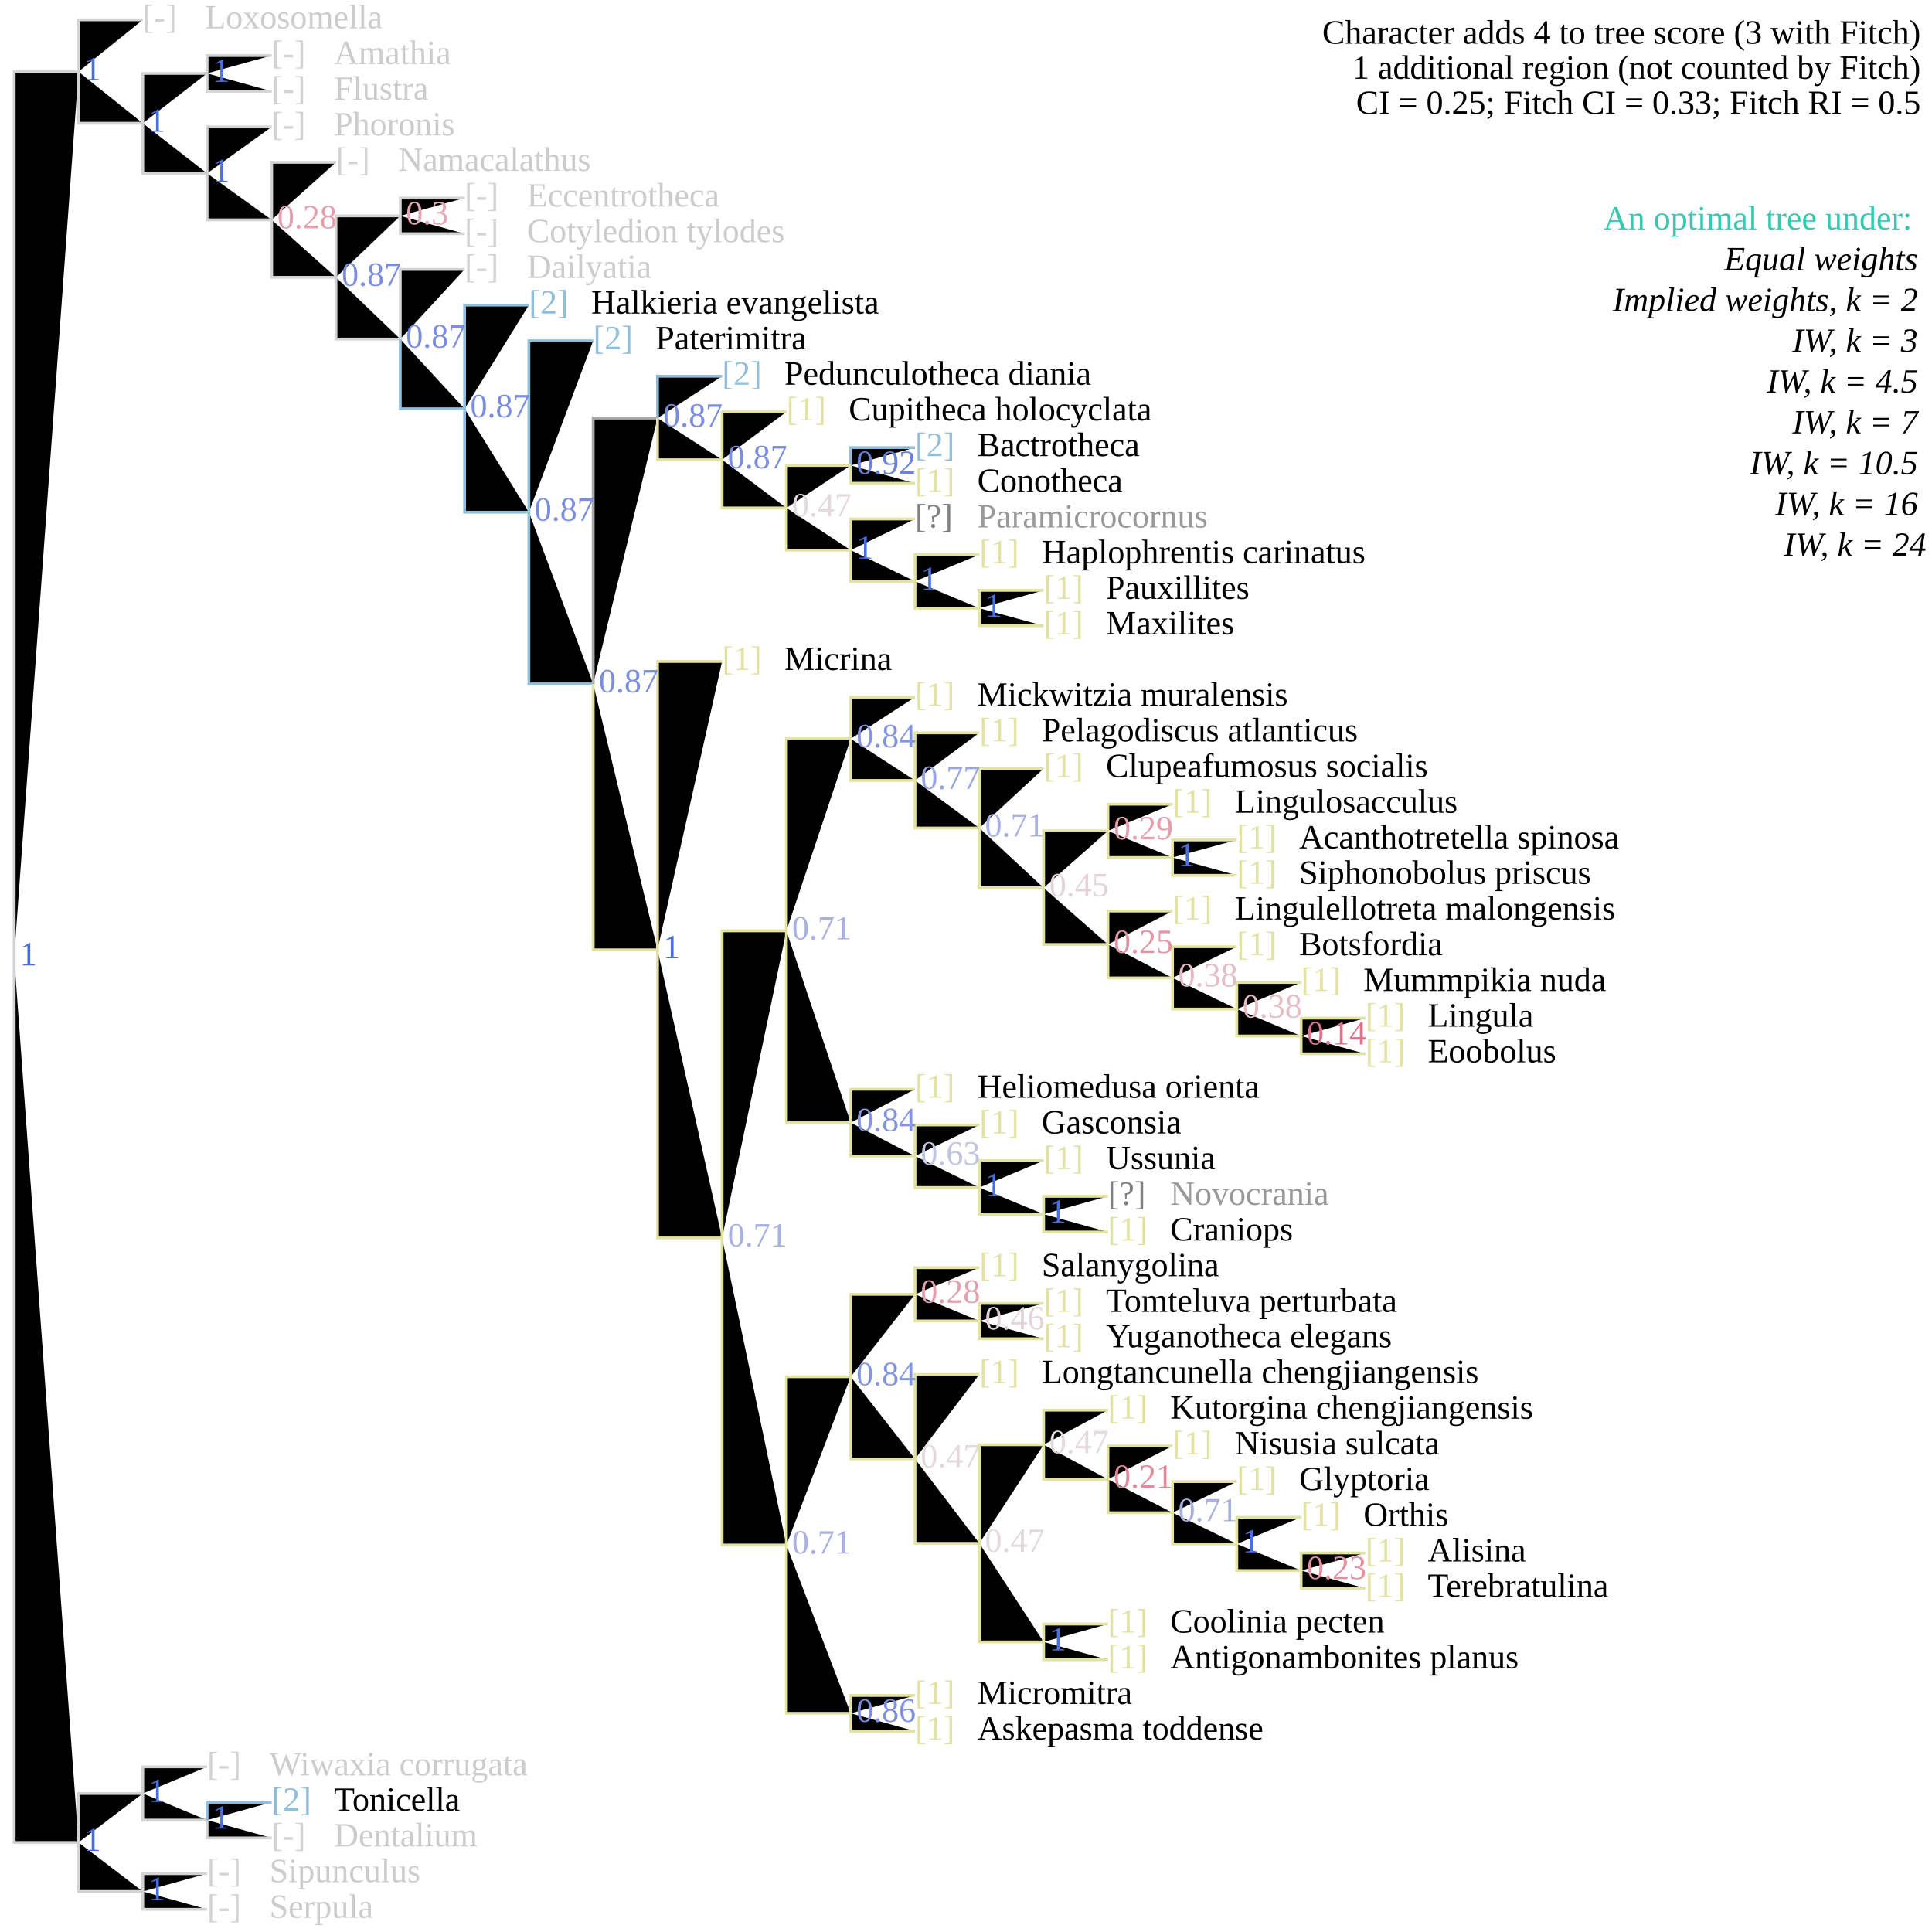
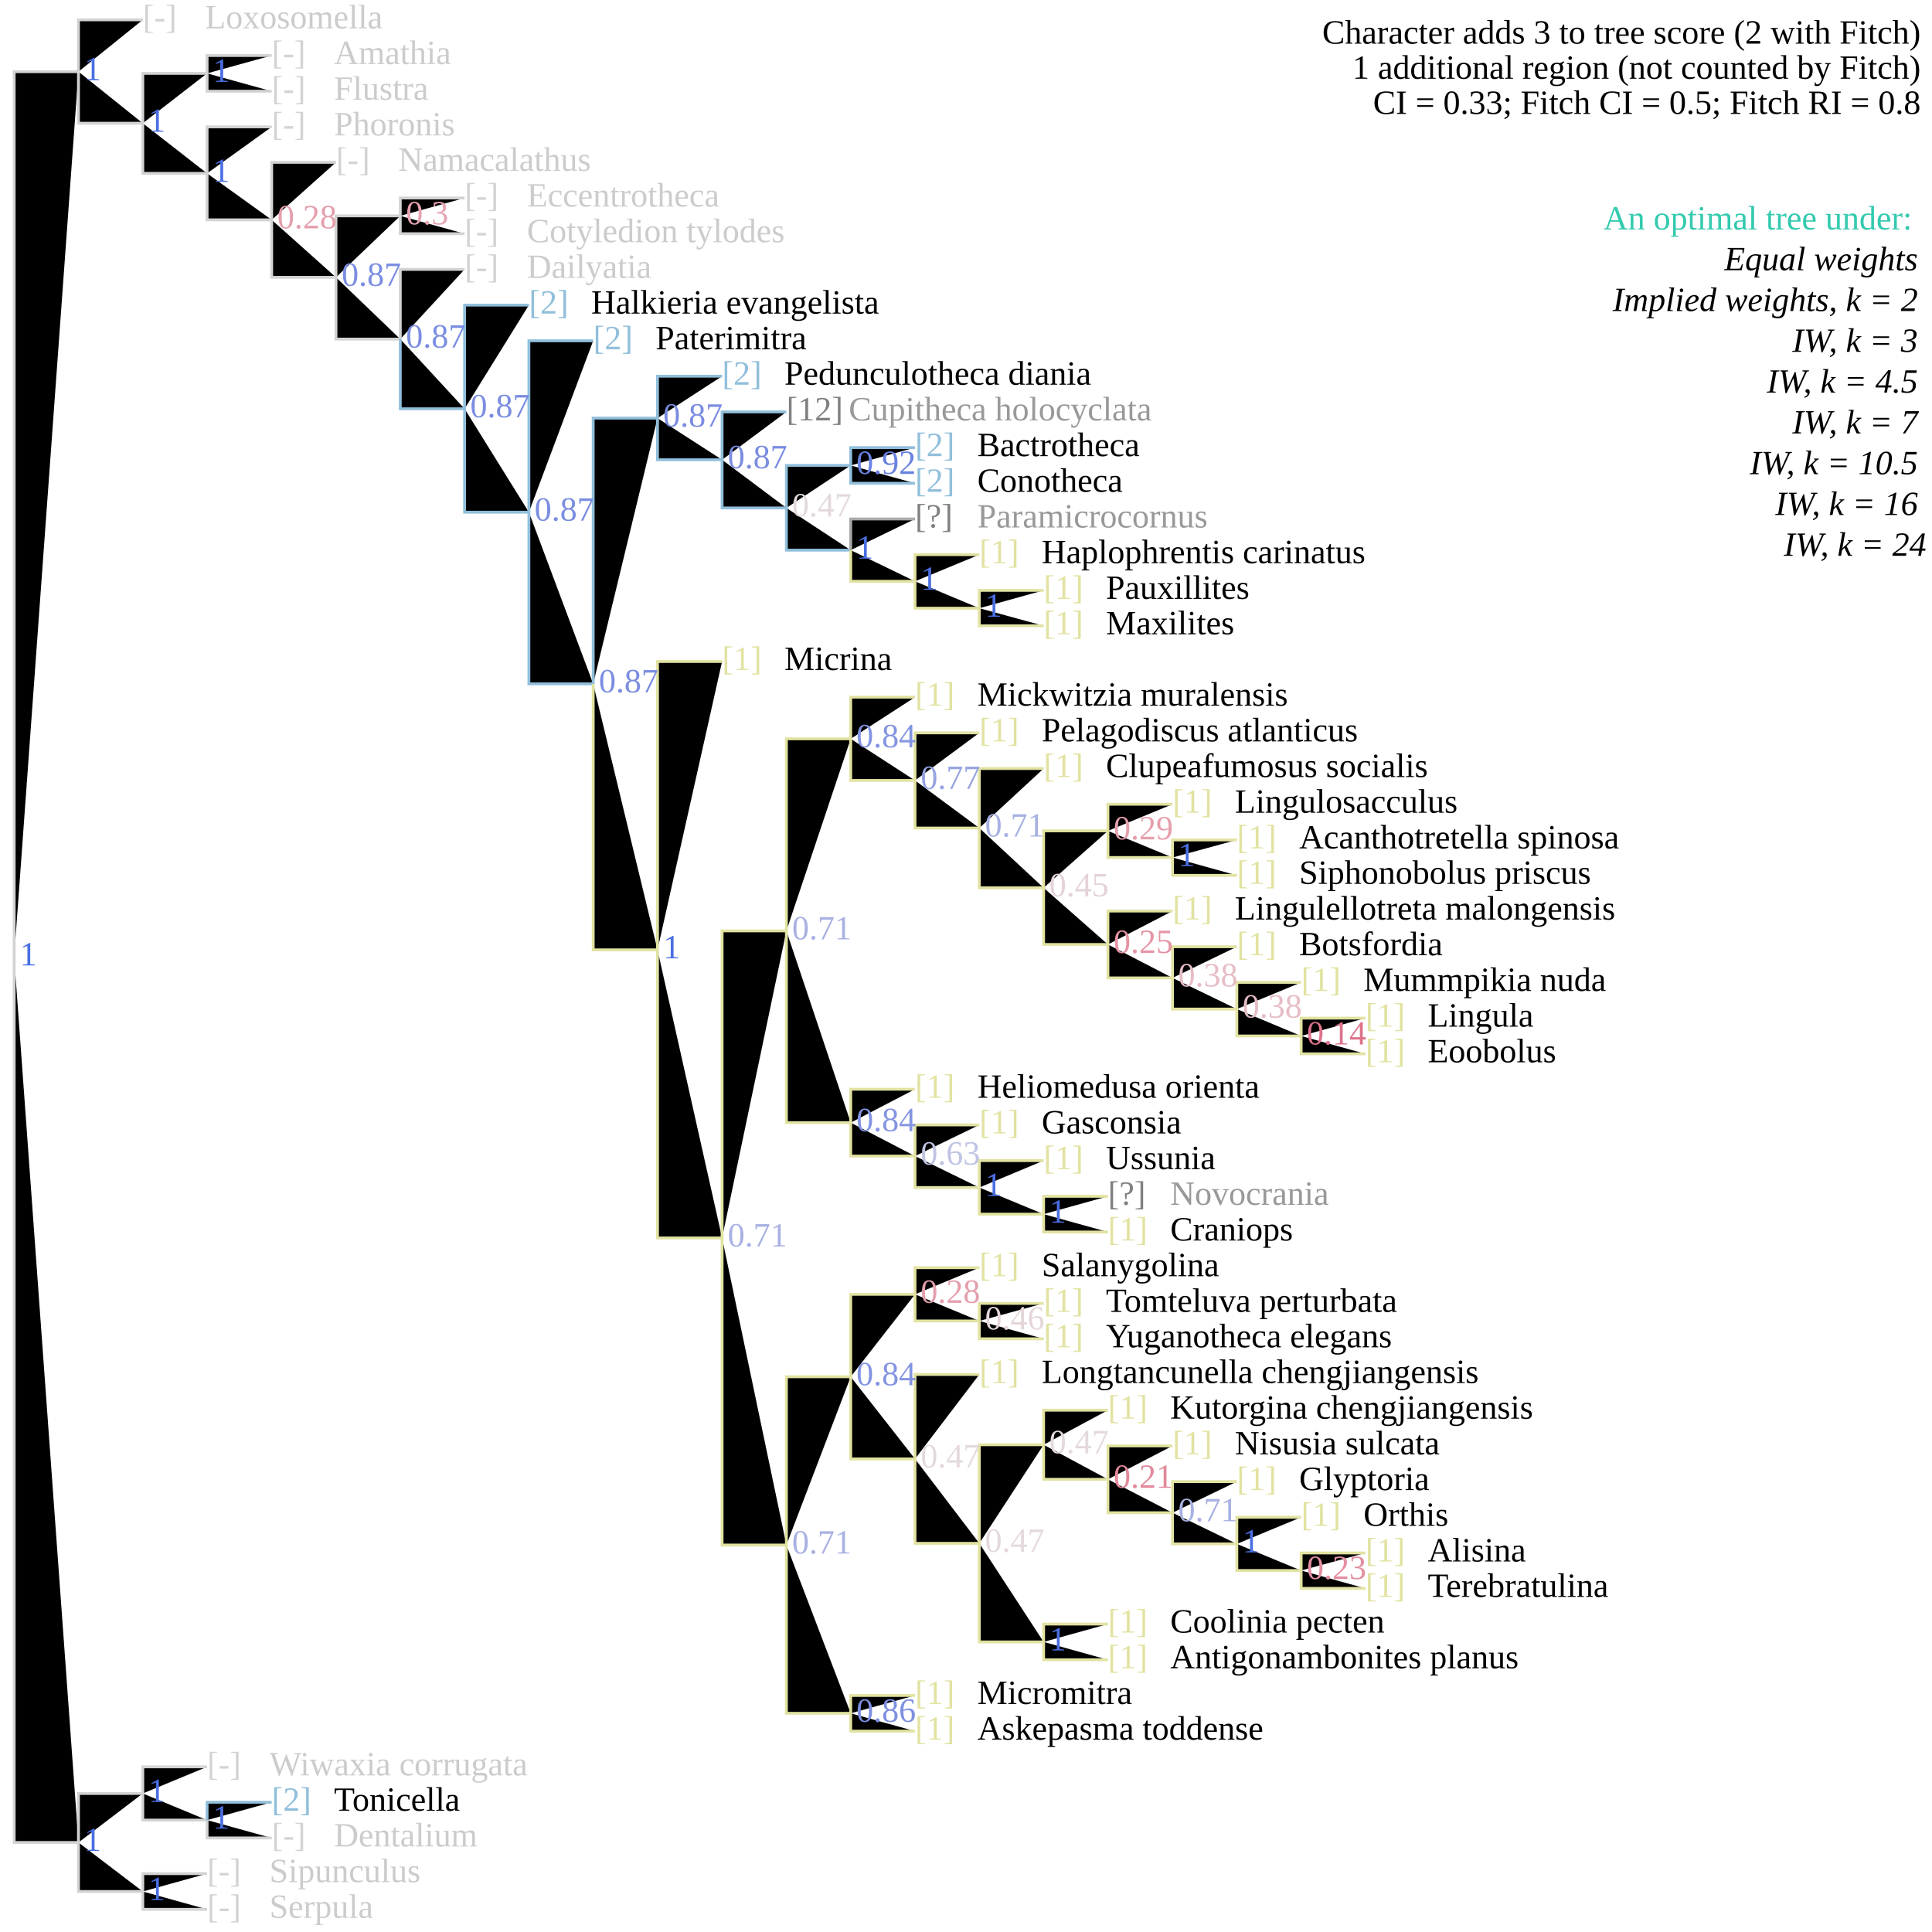
<svg xmlns="http://www.w3.org/2000/svg" version="1.1" width="682" height="682" class="tree" data-char="71">
-   <text x="678" y="15.4" text-anchor="end" class="stepsLabel">Character adds <tspan class="score">4</tspan> to tree score (<tspan class="score fitch">3</tspan> with Fitch)</text>
+   <text x="678" y="15.4" text-anchor="end" class="stepsLabel">Character adds <tspan class="score">3</tspan> to tree score (<tspan class="score fitch">2</tspan> with Fitch)</text>
  <text x="678" y="27.8" text-anchor="end" class="stepsLabel">
    <tspan class="score">1</tspan> additional region (not counted by Fitch)</text>
-   <text x="678" y="40.2" text-anchor="end" class="stepsLabel">CI = 0.25; Fitch CI = 0.33; Fitch RI = 0.5</text>
+   <text x="678" y="40.2" text-anchor="end" class="stepsLabel">CI = 0.33; Fitch CI = 0.5; Fitch RI = 0.8</text>
  <text x="678" y="65" text-anchor="end" class="stepsLabel">
    <tspan dy="16" fill="#34caaf">An optimal tree under:</tspan>
    <tspan x="680" style="font-style:italic" class="thisAn" dy="1.2em">Equal weights</tspan>
    <tspan x="680" style="font-style:italic" class="notThisAn" dy="1.2em">Implied weights, k = 2</tspan>
    <tspan x="680" style="font-style:italic" class="notThisAn" dy="1.2em">IW, k = 3</tspan>
    <tspan x="680" style="font-style:italic" class="notThisAn" dy="1.2em">IW, k = 4.5</tspan>
    <tspan x="680" style="font-style:italic" class="notThisAn" dy="1.2em">IW, k = 7</tspan>
    <tspan x="680" style="font-style:italic" class="notThisAn" dy="1.2em">IW, k = 10.5</tspan>
    <tspan x="680" style="font-style:italic" class="notThisAn" dy="1.2em">IW, k = 16</tspan>
    <tspan x="680" style="font-style:italic" class="notThisAn" dy="1.2em">IW, k = 24</tspan>
  </text>
  <text x="73.1" y="664.4" fill="lightgrey" class="flag">[-]</text>
  <text x="95.1" y="664.4" fill="#ccc" class="taxonLabel">Sipunculus</text>
  <text x="73.1" y="677" fill="lightgrey" class="flag">[-]</text>
  <text x="95.1" y="677" fill="#ccc" class="taxonLabel">Serpula</text>
  <text x="95.9" y="639.2" fill="#91bfdb" class="flag">[2]</text>
  <text x="117.9" y="639.2" fill="#000" class="taxonLabel">Tonicella</text>
  <text x="95.9" y="651.8" fill="lightgrey" class="flag">[-]</text>
  <text x="117.9" y="651.8" fill="#ccc" class="taxonLabel">Dentalium</text>
  <text x="73.1" y="626.7" fill="lightgrey" class="flag">[-]</text>
  <text x="95.1" y="626.7" fill="#ccc" class="taxonLabel">Wiwaxia corrugata</text>
  <text x="323" y="601.5" fill="#e2e2a2" class="flag">[1]</text>
  <text x="345" y="601.5" fill="#000" class="taxonLabel">Micromitra</text>
  <text x="323" y="614.1" fill="#e2e2a2" class="flag">[1]</text>
  <text x="345" y="614.1" fill="#000" class="taxonLabel">Askepasma toddense</text>
  <text x="391.1" y="576.3" fill="#e2e2a2" class="flag">[1]</text>
  <text x="413.1" y="576.3" fill="#000" class="taxonLabel">Coolinia pecten</text>
  <text x="391.1" y="588.9" fill="#e2e2a2" class="flag">[1]</text>
  <text x="413.1" y="588.9" fill="#000" class="taxonLabel">Antigonambonites planus</text>
  <text x="482" y="551.2" fill="#e2e2a2" class="flag">[1]</text>
  <text x="504" y="551.2" fill="#000" class="taxonLabel">Alisina</text>
  <text x="482" y="563.7" fill="#e2e2a2" class="flag">[1]</text>
  <text x="504" y="563.7" fill="#000" class="taxonLabel">Terebratulina</text>
  <text x="459.3" y="538.6" fill="#e2e2a2" class="flag">[1]</text>
  <text x="481.3" y="538.6" fill="#000" class="taxonLabel">Orthis</text>
  <text x="436.6" y="526" fill="#e2e2a2" class="flag">[1]</text>
  <text x="458.6" y="526" fill="#000" class="taxonLabel">Glyptoria</text>
  <text x="413.9" y="513.4" fill="#e2e2a2" class="flag">[1]</text>
  <text x="435.9" y="513.4" fill="#000" class="taxonLabel">Nisusia sulcata</text>
  <text x="391.1" y="500.8" fill="#e2e2a2" class="flag">[1]</text>
  <text x="413.1" y="500.8" fill="#000" class="taxonLabel">Kutorgina chengjiangensis</text>
  <text x="345.7" y="488.2" fill="#e2e2a2" class="flag">[1]</text>
  <text x="367.7" y="488.2" fill="#000" class="taxonLabel">Longtancunella chengjiangensis</text>
  <text x="368.4" y="463.1" fill="#e2e2a2" class="flag">[1]</text>
  <text x="390.4" y="463.1" fill="#000" class="taxonLabel">Tomteluva perturbata</text>
  <text x="368.4" y="475.6" fill="#e2e2a2" class="flag">[1]</text>
  <text x="390.4" y="475.6" fill="#000" class="taxonLabel">Yuganotheca elegans</text>
  <text x="345.7" y="450.5" fill="#e2e2a2" class="flag">[1]</text>
  <text x="367.7" y="450.5" fill="#000" class="taxonLabel">Salanygolina</text>
  <text x="391.1" y="425.3" fill="grey" class="flag">[?]</text>
  <text x="413.1" y="425.3" fill="#999" class="taxonLabel">Novocrania</text>
  <text x="391.1" y="437.9" fill="#e2e2a2" class="flag">[1]</text>
  <text x="413.1" y="437.9" fill="#000" class="taxonLabel">Craniops</text>
  <text x="368.4" y="412.7" fill="#e2e2a2" class="flag">[1]</text>
  <text x="390.4" y="412.7" fill="#000" class="taxonLabel">Ussunia</text>
  <text x="345.7" y="400.1" fill="#e2e2a2" class="flag">[1]</text>
  <text x="367.7" y="400.1" fill="#000" class="taxonLabel">Gasconsia</text>
  <text x="323" y="387.5" fill="#e2e2a2" class="flag">[1]</text>
  <text x="345" y="387.5" fill="#000" class="taxonLabel">Heliomedusa orienta</text>
  <text x="482" y="362.4" fill="#e2e2a2" class="flag">[1]</text>
  <text x="504" y="362.4" fill="#000" class="taxonLabel">Lingula</text>
  <text x="482" y="375" fill="#e2e2a2" class="flag">[1]</text>
  <text x="504" y="375" fill="#000" class="taxonLabel">Eoobolus</text>
  <text x="459.3" y="349.8" fill="#e2e2a2" class="flag">[1]</text>
  <text x="481.3" y="349.8" fill="#000" class="taxonLabel">Mummpikia nuda</text>
  <text x="436.6" y="337.2" fill="#e2e2a2" class="flag">[1]</text>
  <text x="458.6" y="337.2" fill="#000" class="taxonLabel">Botsfordia</text>
  <text x="413.9" y="324.6" fill="#e2e2a2" class="flag">[1]</text>
  <text x="435.9" y="324.6" fill="#000" class="taxonLabel">Lingulellotreta malongensis</text>
  <text x="436.6" y="299.5" fill="#e2e2a2" class="flag">[1]</text>
  <text x="458.6" y="299.5" fill="#000" class="taxonLabel">Acanthotretella spinosa</text>
  <text x="436.6" y="312" fill="#e2e2a2" class="flag">[1]</text>
  <text x="458.6" y="312" fill="#000" class="taxonLabel">Siphonobolus priscus</text>
  <text x="413.9" y="286.9" fill="#e2e2a2" class="flag">[1]</text>
  <text x="435.9" y="286.9" fill="#000" class="taxonLabel">Lingulosacculus</text>
  <text x="368.4" y="274.3" fill="#e2e2a2" class="flag">[1]</text>
  <text x="390.4" y="274.3" fill="#000" class="taxonLabel">Clupeafumosus socialis</text>
  <text x="345.7" y="261.7" fill="#e2e2a2" class="flag">[1]</text>
  <text x="367.7" y="261.7" fill="#000" class="taxonLabel">Pelagodiscus atlanticus</text>
  <text x="323" y="249.1" fill="#e2e2a2" class="flag">[1]</text>
  <text x="345" y="249.1" fill="#000" class="taxonLabel">Mickwitzia muralensis</text>
  <text x="254.9" y="236.5" fill="#e2e2a2" class="flag">[1]</text>
  <text x="276.9" y="236.5" fill="#000" class="taxonLabel">Micrina</text>
  <text x="368.4" y="211.4" fill="#e2e2a2" class="flag">[1]</text>
  <text x="390.4" y="211.4" fill="#000" class="taxonLabel">Pauxillites</text>
  <text x="368.4" y="223.9" fill="#e2e2a2" class="flag">[1]</text>
  <text x="390.4" y="223.9" fill="#000" class="taxonLabel">Maxilites</text>
  <text x="345.7" y="198.8" fill="#e2e2a2" class="flag">[1]</text>
  <text x="367.7" y="198.8" fill="#000" class="taxonLabel">Haplophrentis carinatus</text>
  <text x="323" y="186.2" fill="grey" class="flag">[?]</text>
  <text x="345" y="186.2" fill="#999" class="taxonLabel">Paramicrocornus</text>
  <text x="323" y="161" fill="#91bfdb" class="flag">[2]</text>
  <text x="345" y="161" fill="#000" class="taxonLabel">Bactrotheca</text>
-   <text x="323" y="173.6" fill="#e2e2a2" class="flag">[1]</text>
+   <text x="323" y="173.6" fill="#91bfdb" class="flag">[2]</text>
  <text x="345" y="173.6" fill="#000" class="taxonLabel">Conotheca</text>
-   <text x="277.6" y="148.4" fill="#e2e2a2" class="flag">[1]</text>
-   <text x="299.6" y="148.4" fill="#000" class="taxonLabel">Cupitheca holocyclata</text>
+   <text x="277.6" y="148.4" fill="grey" class="flag">[12]</text>
+   <text x="299.6" y="148.4" fill="#999" class="taxonLabel">Cupitheca holocyclata</text>
  <text x="254.9" y="135.8" fill="#91bfdb" class="flag">[2]</text>
  <text x="276.9" y="135.8" fill="#000" class="taxonLabel">Pedunculotheca diania</text>
  <text x="209.4" y="123.3" fill="#91bfdb" class="flag">[2]</text>
  <text x="231.4" y="123.3" fill="#000" class="taxonLabel">Paterimitra</text>
  <text x="186.7" y="110.7" fill="#91bfdb" class="flag">[2]</text>
  <text x="208.7" y="110.7" fill="#000" class="taxonLabel">Halkieria evangelista</text>
  <text x="164" y="98.1" fill="lightgrey" class="flag">[-]</text>
  <text x="186" y="98.1" fill="#ccc" class="taxonLabel">Dailyatia</text>
  <text x="164" y="72.9" fill="lightgrey" class="flag">[-]</text>
  <text x="186" y="72.9" fill="#ccc" class="taxonLabel">Eccentrotheca</text>
  <text x="164" y="85.5" fill="lightgrey" class="flag">[-]</text>
  <text x="186" y="85.5" fill="#ccc" class="taxonLabel">Cotyledion tylodes</text>
  <text x="118.6" y="60.3" fill="lightgrey" class="flag">[-]</text>
  <text x="140.6" y="60.3" fill="#ccc" class="taxonLabel">Namacalathus</text>
  <text x="95.9" y="47.8" fill="lightgrey" class="flag">[-]</text>
  <text x="117.9" y="47.8" fill="#ccc" class="taxonLabel">Phoronis</text>
  <text x="95.9" y="22.6" fill="lightgrey" class="flag">[-]</text>
  <text x="117.9" y="22.6" fill="#ccc" class="taxonLabel">Amathia</text>
  <text x="95.9" y="35.2" fill="lightgrey" class="flag">[-]</text>
  <text x="117.9" y="35.2" fill="#ccc" class="taxonLabel">Flustra</text>
  <text x="50.4" y="10" fill="lightgrey" class="flag">[-]</text>
  <text x="72.4" y="10" fill="#ccc" class="taxonLabel">Loxosomella</text>
  <path d="M5,337.8V25.3H27.7M27.7,25.3V7H50.4M27.7,25.3V43.5H50.4M50.4,43.5V25.9H73.1M73.1,25.9V19.6H95.9M73.1,25.9V32.2H95.9M50.4,43.5V61.2H73.1M73.1,61.2V44.8H95.9M73.1,61.2V77.6H95.9M95.9,77.6V57.3H118.6M95.9,77.6V97.9H118.6M118.6,97.9V76.2H141.3M141.3,76.2V69.9H164M141.3,76.2V82.5H164M118.6,97.9V119.7H141.3M141.3,119.7V95.1H164M5,337.8V650.4H27.7M27.7,650.4V633.1H50.4M50.4,633.1V623.7H73.1M50.4,633.1V642.5H73.1M73.1,642.5V648.8H95.9M27.7,650.4V667.7H50.4M50.4,667.7V661.4H73.1M50.4,667.7V674H73.1" stroke="lightgrey" class="inapplicable" />
-   <path d="M141.3,119.7V144.3H164M164,144.3V107.7H186.7M164,144.3V180.8H186.7M186.7,180.8V120.3H209.4M186.7,180.8V241.4H209.4M232.1,147.6V132.8H254.9M300.3,164.3V158H323M73.1,642.5V636.2H95.9" stroke="#91bfdb" />
-   <path d="M209.4,241.4V147.6H232.1" stroke="darkgrey" />
-   <path d="M232.1,147.6V162.3H254.9M254.9,162.3V145.4H277.6M254.9,162.3V179.3H277.6M277.6,179.3V164.3H300.3M300.3,164.3V170.6H323M277.6,179.3V194.2H300.3M300.3,194.2V183.2H323M300.3,194.2V205.2H323M323,205.2V195.8H345.7M323,205.2V214.7H345.7M345.7,214.7V208.4H368.4M345.7,214.7V220.9H368.4M209.4,241.4V335.3H232.1M232.1,335.3V233.5H254.9M232.1,335.3V437H254.9M254.9,437V328.6H277.6M277.6,328.6V260.8H300.3M300.3,260.8V246.1H323M300.3,260.8V275.5H323M323,275.5V258.7H345.7M323,275.5V292.3H345.7M345.7,292.3V271.3H368.4M345.7,292.3V313.4H368.4M368.4,313.4V293.3H391.1M391.1,293.3V283.9H413.9M391.1,293.3V302.7H413.9M413.9,302.7V296.5H436.6M413.9,302.7V309H436.6M368.4,313.4V333.4H391.1M391.1,333.4V321.6H413.9M391.1,333.4V345.2H413.9M413.9,345.2V334.2H436.6M413.9,345.2V356.2H436.6M436.6,356.2V346.8H459.3M436.6,356.2V365.7H459.3M459.3,365.7V359.4H482M459.3,365.7V372H482M277.6,328.6V396.3H300.3M300.3,396.3V384.5H323M300.3,396.3V408.1H323M323,408.1V397.1H345.7M323,408.1V419.2H345.7M345.7,419.2V409.7H368.4M345.7,419.2V428.6H368.4M368.4,428.6V422.3H391.1M368.4,428.6V434.9H391.1M254.9,437V545.4H277.6M277.6,545.4V486H300.3M300.3,486V456.9H323M323,456.9V447.5H345.7M323,456.9V466.3H345.7M345.7,466.3V460.1H368.4M345.7,466.3V472.6H368.4M300.3,486V515H323M323,515V485.2H345.7M323,515V544.8H345.7M345.7,544.8V510H368.4M368.4,510V497.8H391.1M368.4,510V522.2H391.1M391.1,522.2V510.4H413.9M391.1,522.2V534H413.9M413.9,534V523H436.6M413.9,534V545H436.6M436.6,545V535.6H459.3M436.6,545V554.4H459.3M459.3,554.4V548.2H482M459.3,554.4V560.7H482M345.7,544.8V579.6H368.4M368.4,579.6V573.3H391.1M368.4,579.6V585.9H391.1M277.6,545.4V604.8H300.3M300.3,604.8V598.5H323M300.3,604.8V611.1H323" stroke="#e2e2a2" />
+   <path d="M141.3,119.7V144.3H164M164,144.3V107.7H186.7M164,144.3V180.8H186.7M186.7,180.8V120.3H209.4M186.7,180.8V241.4H209.4M209.4,241.4V147.6H232.1M232.1,147.6V132.8H254.9M232.1,147.6V162.3H254.9M254.9,162.3V145.4H277.6M254.9,162.3V179.3H277.6M277.6,179.3V164.3H300.3M300.3,164.3V158H323M300.3,164.3V170.6H323M277.6,179.3V194.2H300.3M73.1,642.5V636.2H95.9" stroke="#91bfdb" />
+   <path d="M300.3,194.2V183.2H323" stroke="darkgrey" />
+   <path d="M300.3,194.2V205.2H323M323,205.2V195.8H345.7M323,205.2V214.7H345.7M345.7,214.7V208.4H368.4M345.7,214.7V220.9H368.4M209.4,241.4V335.3H232.1M232.1,335.3V233.5H254.9M232.1,335.3V437H254.9M254.9,437V328.6H277.6M277.6,328.6V260.8H300.3M300.3,260.8V246.1H323M300.3,260.8V275.5H323M323,275.5V258.7H345.7M323,275.5V292.3H345.7M345.7,292.3V271.3H368.4M345.7,292.3V313.4H368.4M368.4,313.4V293.3H391.1M391.1,293.3V283.9H413.9M391.1,293.3V302.7H413.9M413.9,302.7V296.5H436.6M413.9,302.7V309H436.6M368.4,313.4V333.4H391.1M391.1,333.4V321.6H413.9M391.1,333.4V345.2H413.9M413.9,345.2V334.2H436.6M413.9,345.2V356.2H436.6M436.6,356.2V346.8H459.3M436.6,356.2V365.7H459.3M459.3,365.7V359.4H482M459.3,365.7V372H482M277.6,328.6V396.3H300.3M300.3,396.3V384.5H323M300.3,396.3V408.1H323M323,408.1V397.1H345.7M323,408.1V419.2H345.7M345.7,419.2V409.7H368.4M345.7,419.2V428.6H368.4M368.4,428.6V422.3H391.1M368.4,428.6V434.9H391.1M254.9,437V545.4H277.6M277.6,545.4V486H300.3M300.3,486V456.9H323M323,456.9V447.5H345.7M323,456.9V466.3H345.7M345.7,466.3V460.1H368.4M345.7,466.3V472.6H368.4M300.3,486V515H323M323,515V485.2H345.7M323,515V544.8H345.7M345.7,544.8V510H368.4M368.4,510V497.8H391.1M368.4,510V522.2H391.1M391.1,522.2V510.4H413.9M391.1,522.2V534H413.9M413.9,534V523H436.6M413.9,534V545H436.6M436.6,545V535.6H459.3M436.6,545V554.4H459.3M459.3,554.4V548.2H482M459.3,554.4V560.7H482M345.7,544.8V579.6H368.4M368.4,579.6V573.3H391.1M368.4,579.6V585.9H391.1M277.6,545.4V604.8H300.3M300.3,604.8V598.5H323M300.3,604.8V611.1H323" stroke="#e2e2a2" />
  <text x="7" y="340.8" class="node" fill="#4A6FE3">1</text>
  <text x="29.7" y="28.3" class="node" fill="#4A6FE3">1</text>
  <text x="52.4" y="46.5" class="node" fill="#4A6FE3">1</text>
  <text x="75.1" y="28.9" class="node" fill="#4A6FE3">1</text>
  <text x="75.1" y="64.2" class="node" fill="#4A6FE3">1</text>
  <text x="97.9" y="80.6" class="node" fill="#E59FAC">0.28</text>
  <text x="120.6" y="100.9" class="node" fill="#7A8DE1">0.87</text>
  <text x="143.3" y="79.2" class="node" fill="#E5A5B1">0.3</text>
  <text x="143.3" y="122.7" class="node" fill="#7A8DE1">0.87</text>
  <text x="166" y="147.3" class="node" fill="#7A8DE1">0.87</text>
  <text x="188.7" y="183.8" class="node" fill="#7A8DE1">0.87</text>
  <text x="211.4" y="244.4" class="node" fill="#7A8DE1">0.87</text>
  <text x="234.1" y="150.6" class="node" fill="#7A8DE1">0.87</text>
  <text x="256.9" y="165.3" class="node" fill="#7A8DE1">0.87</text>
  <text x="279.6" y="182.3" class="node" fill="#E4D9DB">0.47</text>
  <text x="302.3" y="167.3" class="node" fill="#6982E1">0.92</text>
  <text x="302.3" y="197.2" class="node" fill="#4A6FE3">1</text>
  <text x="325" y="208.2" class="node" fill="#4A6FE3">1</text>
  <text x="347.7" y="217.7" class="node" fill="#4A6FE3">1</text>
  <text x="234.1" y="338.3" class="node" fill="#4A6FE3">1</text>
  <text x="256.9" y="440" class="node" fill="#A8B1E2">0.71</text>
  <text x="279.6" y="331.6" class="node" fill="#A8B1E2">0.71</text>
  <text x="302.3" y="263.8" class="node" fill="#8394E1">0.84</text>
  <text x="325" y="278.5" class="node" fill="#97A4E2">0.77</text>
  <text x="347.7" y="295.3" class="node" fill="#A8B1E2">0.71</text>
  <text x="370.4" y="316.4" class="node" fill="#E4D3D6">0.45</text>
  <text x="393.1" y="296.3" class="node" fill="#E59FAC">0.29</text>
  <text x="415.9" y="305.7" class="node" fill="#4A6FE3">1</text>
  <text x="393.1" y="336.4" class="node" fill="#E495A5">0.25</text>
  <text x="415.9" y="348.2" class="node" fill="#E6BDC5">0.38</text>
  <text x="438.6" y="359.2" class="node" fill="#E6BDC5">0.38</text>
  <text x="461.3" y="368.7" class="node" fill="#DE728B">0.14</text>
  <text x="302.3" y="399.3" class="node" fill="#8394E1">0.84</text>
  <text x="325" y="411.1" class="node" fill="#BFC4E3">0.63</text>
  <text x="347.7" y="422.2" class="node" fill="#4A6FE3">1</text>
  <text x="370.4" y="431.6" class="node" fill="#4A6FE3">1</text>
  <text x="279.6" y="548.4" class="node" fill="#A8B1E2">0.71</text>
  <text x="302.3" y="489" class="node" fill="#8394E1">0.84</text>
  <text x="325" y="459.9" class="node" fill="#E59FAC">0.28</text>
  <text x="347.7" y="469.3" class="node" fill="#E4D6D8">0.46</text>
  <text x="325" y="518" class="node" fill="#E4D9DB">0.47</text>
  <text x="347.7" y="547.8" class="node" fill="#E4D9DB">0.47</text>
  <text x="370.4" y="513" class="node" fill="#E4D9DB">0.47</text>
  <text x="393.1" y="525.2" class="node" fill="#E2899B">0.21</text>
  <text x="415.9" y="537" class="node" fill="#A8B1E2">0.71</text>
  <text x="438.6" y="548" class="node" fill="#4A6FE3">1</text>
  <text x="461.3" y="557.4" class="node" fill="#E38FA0">0.23</text>
  <text x="370.4" y="582.6" class="node" fill="#4A6FE3">1</text>
  <text x="302.3" y="607.8" class="node" fill="#7D8FE1">0.86</text>
  <text x="29.7" y="653.4" class="node" fill="#4A6FE3">1</text>
  <text x="52.4" y="636.1" class="node" fill="#4A6FE3">1</text>
  <text x="75.1" y="645.5" class="node" fill="#4A6FE3">1</text>
  <text x="52.4" y="670.7" class="node" fill="#4A6FE3">1</text>
</svg>
